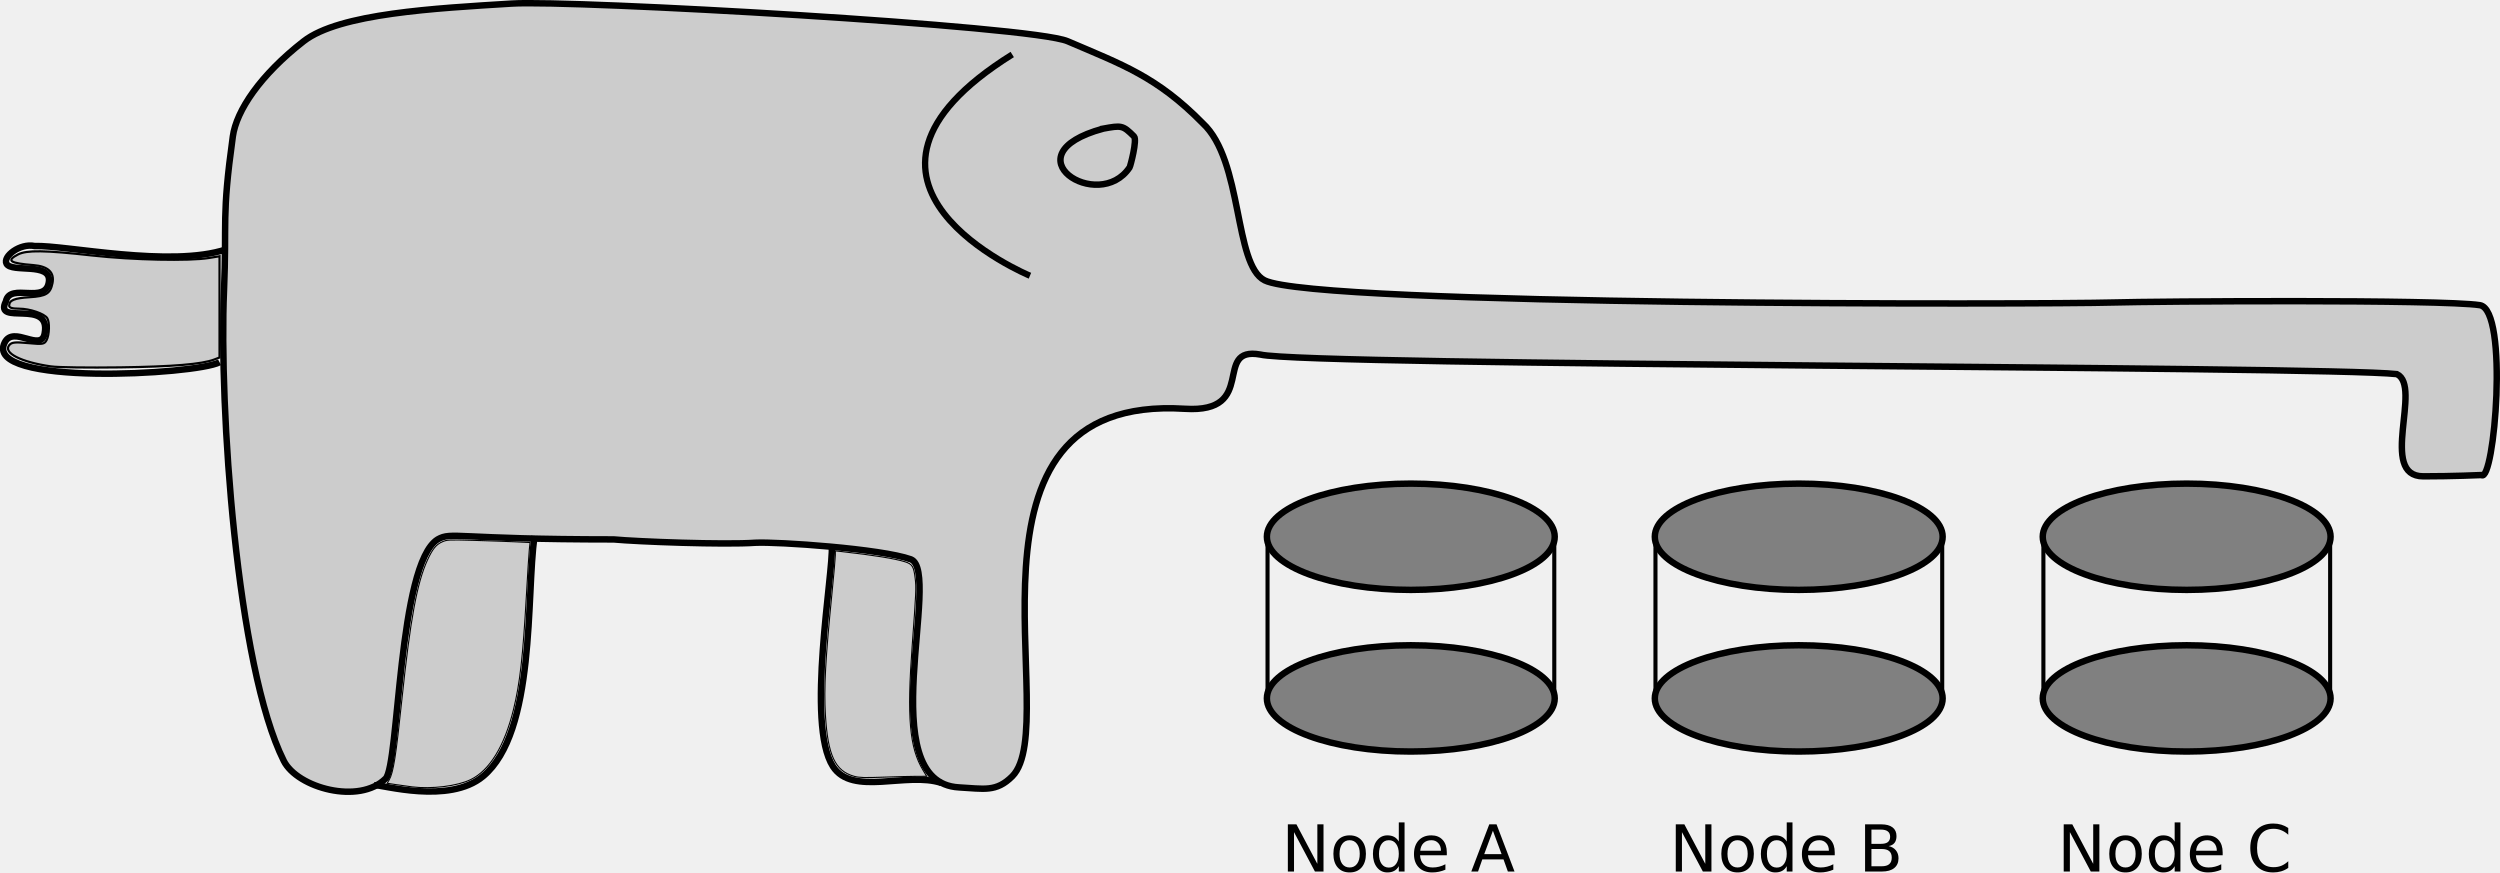
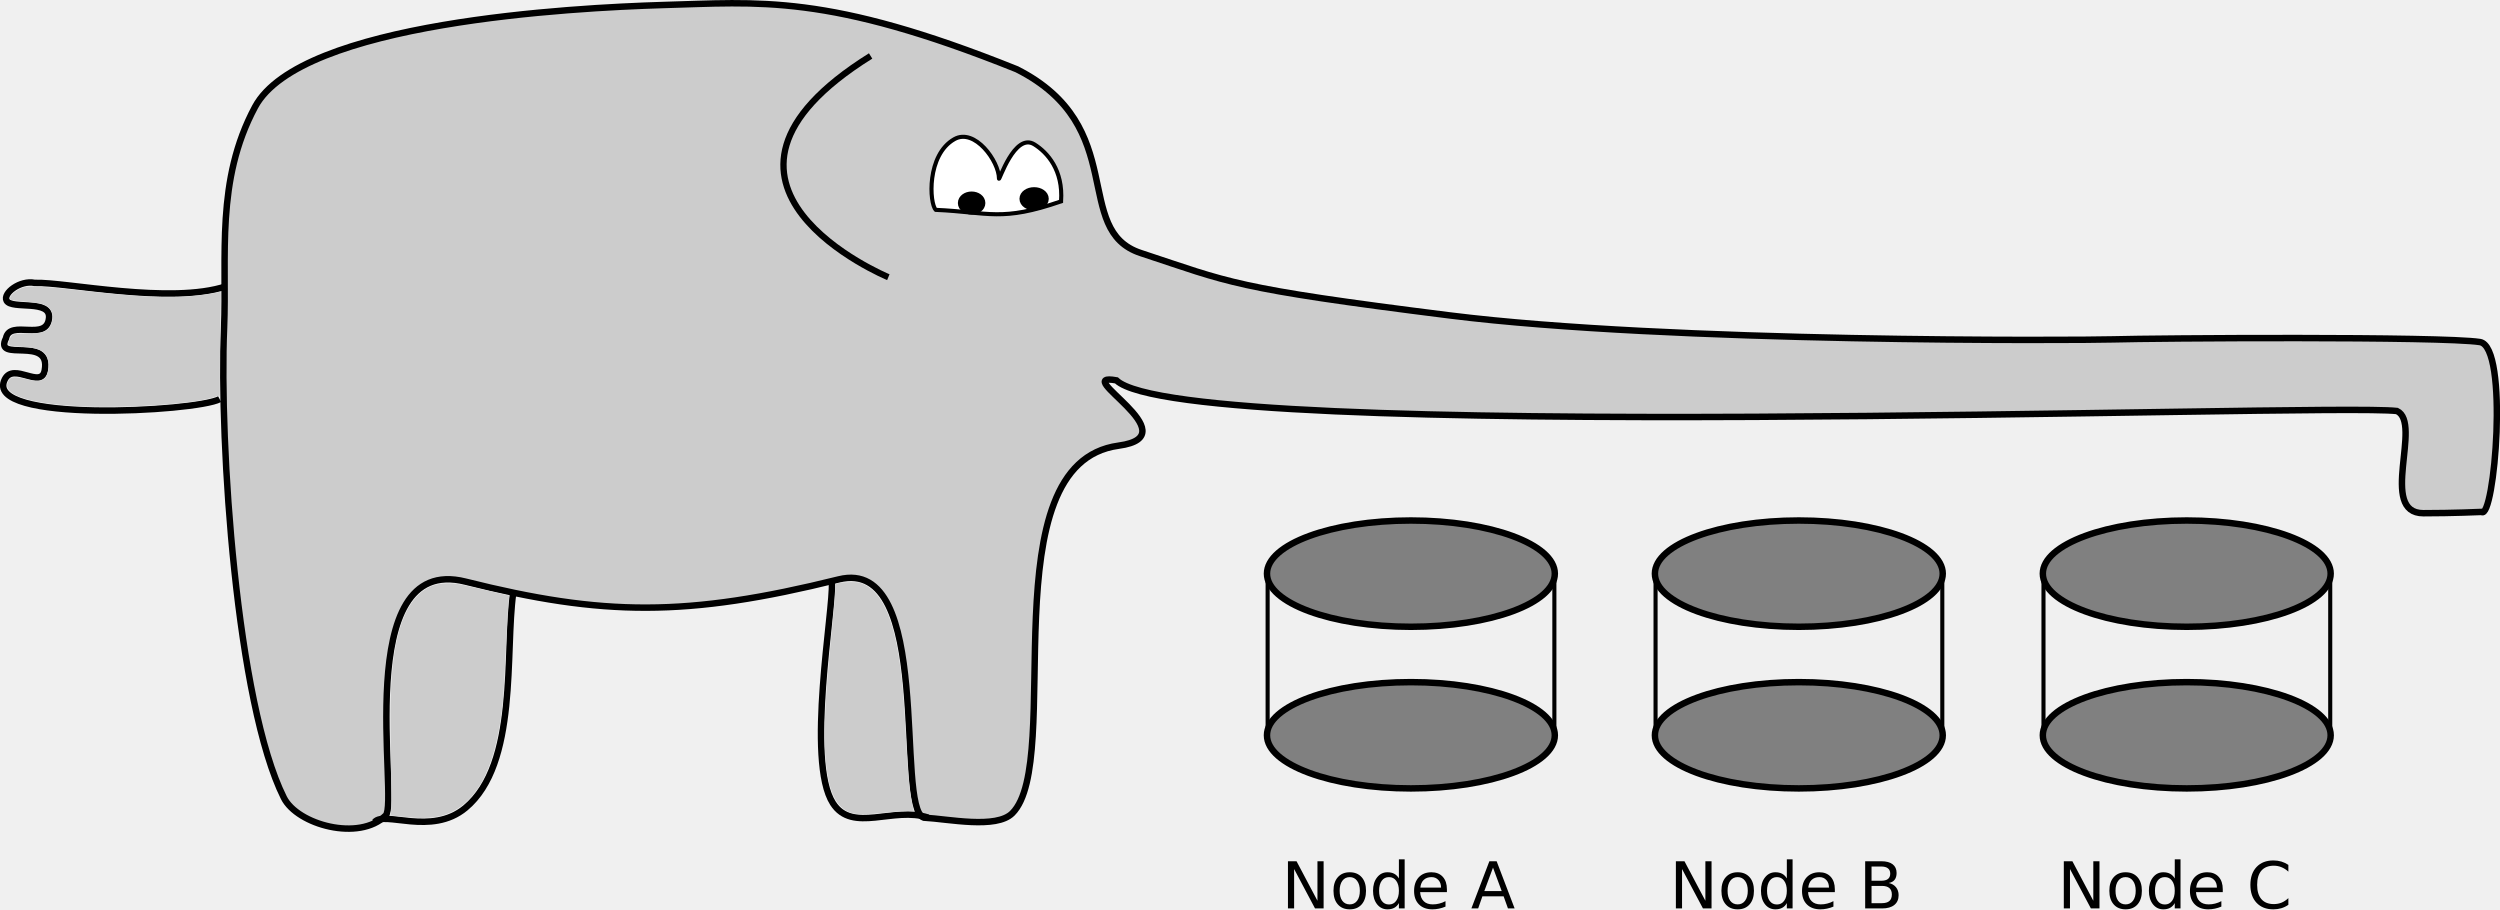
- <svg xmlns="http://www.w3.org/2000/svg" width="386.668" height="134.94" id="svg2" version="1.1">
+ <svg xmlns="http://www.w3.org/2000/svg" width="386.668" height="140.646" id="svg2" version="1.1">
  <defs id="defs4" />
-   <g id="layer1" transform="translate(-106.7959,-317.5634)">
-     <path style="fill:#cccccc;stroke:#000000;stroke-width:1px;stroke-linecap:butt;stroke-linejoin:miter;stroke-opacity:1" d="m 292.808,336.609 c -7.077,-7.203 -12.497,-9.073 -20.89,-12.671 -5.609,-2.405 -76.586,-6.404 -85.959,-5.822 -11.877,0.738 -26.656,1.511 -32.192,5.822 -6.729,5.239 -10.406,10.742 -10.959,14.726 -1.765,12.724 -0.904,12.879 -1.37,23.973 -0.747,17.774 1.931,57.972 9.247,72.603 2.094,4.187 11.668,6.825 15.753,2.74 2.088,-2.088 1.927,-33.176 8.048,-36.986 2.186,-1.249 2.794,-9.2e-4 27.226,0 3.615,0.342 17.15,0.856 21.918,0.514 3.427,-0.174 19.462,0.921 24.058,2.568 4.866,1.969 -6.182,34.555 7.449,35.274 3.825,0.202 5.735,0.772 8.219,-1.712 8.102,-8.102 -11.367,-59.232 26.712,-56.849 11.424,0.715 4.154,-9.716 11.644,-8.39 7.373,1.779 164.45,1.761 175.797,3.028 3.991,1.877 -2.905,15.805 4.092,15.809 4.488,0.003 8.986,-0.198 8.986,-0.198 2.002,1.391 4.268,-25.589 -0.244,-26.276 -5.983,-0.912 -50.45,-0.599 -56.781,-0.411 -10.107,0.301 -123.201,0.557 -131.164,-3.425 -4.786,-2.393 -3.323,-18.53 -9.589,-24.315 z" id="path3013" />
-     <path style="fill:none;stroke:#000000;stroke-width:1px;stroke-linecap:butt;stroke-linejoin:miter;stroke-opacity:1" d="m 141.781,356.129 c -8.587,2.872 -24.912,-0.686 -29.623,-0.514 -2.28,-0.476 -4.959,1.616 -4.354,2.74 0.78,1.449 6.878,-0.278 6.561,2.712 -0.395,3.721 -6.057,0.096 -6.659,3.11 -1.947,3.894 7.021,-0.54 5.993,4.966 -0.551,2.952 -4.786,-1.298 -6.164,1.37 -3.537,6.844 29.544,5.021 33.219,3.082" id="path3015" />
-     <path style="fill:none;stroke:#000000;stroke-width:1px;stroke-linecap:butt;stroke-linejoin:miter;stroke-opacity:1" d="m 164.726,439.006 c 1.106,-0.096 11.504,3.02 16.781,-1.37 8.222,-6.84 6.653,-27.991 7.962,-37.158" id="path3019" />
-     <path style="fill:none;stroke:#000000;stroke-width:1px;stroke-linecap:butt;stroke-linejoin:miter;stroke-opacity:1" d="m 277.397,337.465 c -14.817,4.052 -0.672,13.179 4.11,5.993 0.129,-0.194 1.2,-4.279 0.685,-4.795 -1.759,-1.759 -1.941,-1.713 -4.795,-1.199 z" id="path3023" />
-     <path style="fill:none;stroke:#000000;stroke-width:0.975px;stroke-linecap:butt;stroke-linejoin:miter;stroke-opacity:1" d="m 263.356,325.992 c -31.849,19.878 2.74,34.217 2.74,34.217" id="path3027" />
-     <path style="fill:#808080;stroke:#000000;stroke-width:0.632px;stroke-linecap:butt;stroke-linejoin:miter;stroke-opacity:1" d="m 302.842,424.535 c 0,-3.765 0,-6.929 0,-9.588 0,-14.009 0,-14.009 0,-14.009" id="path3051-7" />
-     <path style="fill:#808080;stroke:#000000;stroke-opacity:1" id="path3029-0" d="m 399.658,419.828 c 0,4.539 -9.966,8.219 -22.26,8.219 -12.294,0 -22.26,-3.68 -22.26,-8.219 0,-4.539 9.966,-8.219 22.26,-8.219 12.294,0 22.26,3.68 22.26,8.219 z" transform="translate(-52.39725,5.753419)" />
-     <path style="fill:#808080;stroke:#000000;stroke-opacity:1" id="path3029" d="m 399.658,419.828 c 0,4.539 -9.966,8.219 -22.26,8.219 -12.294,0 -22.26,-3.68 -22.26,-8.219 0,-4.539 9.966,-8.219 22.26,-8.219 12.294,0 22.26,3.68 22.26,8.219 z" transform="translate(-52.39725,-19.24658)" />
-     <path style="fill:#808080;stroke:#000000;stroke-width:0.632px;stroke-linecap:butt;stroke-linejoin:miter;stroke-opacity:1" d="m 347.192,424.811 c 0,-3.765 0,-6.929 0,-9.588 0,-14.009 0,-14.009 0,-14.009" id="path3051-7-6" />
-     <path style="fill:#808080;stroke:#000000;stroke-width:0.632px;stroke-linecap:butt;stroke-linejoin:miter;stroke-opacity:1" d="m 362.842,424.535 c 0,-3.765 0,-6.929 0,-9.588 0,-14.009 0,-14.009 0,-14.009" id="path3051-7-2" />
-     <path style="fill:#808080;stroke:#000000;stroke-opacity:1" id="path3029-0-7" d="m 399.658,419.828 c 0,4.539 -9.966,8.219 -22.26,8.219 -12.294,0 -22.26,-3.68 -22.26,-8.219 0,-4.539 9.966,-8.219 22.26,-8.219 12.294,0 22.26,3.68 22.26,8.219 z" transform="translate(7.602752,5.753419)" />
-     <path style="fill:#808080;stroke:#000000;stroke-opacity:1" id="path3029-1" d="m 399.658,419.828 c 0,4.539 -9.966,8.219 -22.26,8.219 -12.294,0 -22.26,-3.68 -22.26,-8.219 0,-4.539 9.966,-8.219 22.26,-8.219 12.294,0 22.26,3.68 22.26,8.219 z" transform="translate(7.602752,-19.24658)" />
-     <path style="fill:#808080;stroke:#000000;stroke-width:0.632px;stroke-linecap:butt;stroke-linejoin:miter;stroke-opacity:1" d="m 407.192,424.811 c 0,-3.765 0,-6.929 0,-9.588 0,-14.009 0,-14.009 0,-14.009" id="path3051-7-6-0" />
-     <path style="fill:#808080;stroke:#000000;stroke-width:0.632px;stroke-linecap:butt;stroke-linejoin:miter;stroke-opacity:1" d="m 422.842,424.535 c 0,-3.765 0,-6.929 0,-9.588 0,-14.009 0,-14.009 0,-14.009" id="path3051-7-9" />
-     <path style="fill:#808080;stroke:#000000;stroke-opacity:1" id="path3029-0-4" d="m 399.658,419.828 c 0,4.539 -9.966,8.219 -22.26,8.219 -12.294,0 -22.26,-3.68 -22.26,-8.219 0,-4.539 9.966,-8.219 22.26,-8.219 12.294,0 22.26,3.68 22.26,8.219 z" transform="translate(67.60275,5.753419)" />
-     <path style="fill:#808080;stroke:#000000;stroke-opacity:1" id="path3029-4" d="m 399.658,419.828 c 0,4.539 -9.966,8.219 -22.26,8.219 -12.294,0 -22.26,-3.68 -22.26,-8.219 0,-4.539 9.966,-8.219 22.26,-8.219 12.294,0 22.26,3.68 22.26,8.219 z" transform="translate(67.60275,-19.24658)" />
-     <path style="fill:#808080;stroke:#000000;stroke-width:0.632px;stroke-linecap:butt;stroke-linejoin:miter;stroke-opacity:1" d="m 467.192,424.811 c 0,-3.765 0,-6.929 0,-9.588 0,-14.009 0,-14.009 0,-14.009" id="path3051-7-6-5" />
-     <text xml:space="preserve" style="font-size:20px;font-style:normal;font-weight:normal;line-height:125%;letter-spacing:0px;word-spacing:0px;fill:#000000;fill-opacity:1;stroke:none;font-family:Bitstream Vera Sans" x="305" y="452.362" id="text3923">
-       <tspan id="tspan3925" x="305" y="452.362" style="font-size:10px">Node A</tspan>
+   <g id="layer1" transform="translate(-128.0146,-257.406)">
+     <path style="fill:#cccccc;stroke:#000000;stroke-width:1px;stroke-linecap:butt;stroke-linejoin:miter;stroke-opacity:1" d="M 285.274,268.116 C 255.913,256.318 245.378,257.788 230.479,258.184 c -13.758,0.421 -55.973,2.636 -63.014,15.753 -6.138,11.435 -4.329,23.153 -4.795,34.247 -0.747,17.774 1.931,57.972 9.247,72.603 2.094,4.187 11.668,6.825 15.753,2.74 2.088,-2.088 -5.501,-40.64 12.329,-36.164 21.295,5.346 34.186,5.507 57.74,-0.342 14.783,-3.671 8.674,35.371 13.151,36.849 3.825,0.202 11.214,1.8 13.699,-0.685 8.102,-8.102 -3.833,-54.095 16.438,-56.849 11.342,-1.541 -7.832,-11.428 -0.342,-10.103 10.455,9.998 186.71,3.473 198.057,4.741 3.991,1.877 -2.905,15.805 4.092,15.809 4.488,0.003 8.986,-0.198 8.986,-0.198 2.002,1.391 4.268,-25.589 -0.244,-26.276 -5.983,-0.912 -50.45,-0.599 -56.781,-0.411 -5.054,0.15 -68.645,0.546 -102.516,-3.702 -33.871,-4.249 -33.969,-5.097 -47.826,-9.654 -10.779,-3.545 -1.61,-19.557 -19.178,-28.425 z" id="path3013" />
+     <path style="fill:none;stroke:#000000;stroke-width:1px;stroke-linecap:butt;stroke-linejoin:miter;stroke-opacity:1" d="m 163.014,301.677 c -8.587,2.872 -24.912,-0.686 -29.623,-0.514 -2.28,-0.476 -4.959,1.616 -4.354,2.74 0.78,1.449 6.878,-0.278 6.561,2.712 -0.395,3.721 -6.057,0.096 -6.659,3.11 -1.947,3.894 7.021,-0.54 5.993,4.966 -0.551,2.952 -4.786,-1.298 -6.164,1.37 -3.537,6.844 29.544,5.021 33.219,3.082" id="path3015" />
+     <path style="fill:none;stroke:#000000;stroke-width:1px;stroke-linecap:butt;stroke-linejoin:miter;stroke-opacity:1" d="m 185.959,384.554 c 1.448,-1.808 8.764,2.198 14.041,-2.192 8.222,-6.84 6.088,-24.121 7.397,-33.288" id="path3019" />
+     <path style="fill:none;stroke:#000000;stroke-width:0.975px;stroke-linecap:butt;stroke-linejoin:miter;stroke-opacity:1" d="m 262.671,266.061 c -31.849,19.878 2.74,34.217 2.74,34.217" id="path3027" />
+     <path style="fill:#808080;stroke:#000000;stroke-width:0.632px;stroke-linecap:butt;stroke-linejoin:miter;stroke-opacity:1" d="m 324.075,370.083 c 0,-3.765 0,-6.929 0,-9.588 0,-14.009 0,-14.009 0,-14.009" id="path3051-7" />
+     <path style="fill:#808080;stroke:#000000;stroke-opacity:1" id="path3029-0" d="m 399.658,419.828 c 0,4.539 -9.966,8.219 -22.26,8.219 -12.294,0 -22.26,-3.68 -22.26,-8.219 0,-4.539 9.966,-8.219 22.26,-8.219 12.294,0 22.26,3.68 22.26,8.219 z" transform="translate(-31.16437,-48.69864)" />
+     <path style="fill:#808080;stroke:#000000;stroke-opacity:1" id="path3029" d="m 399.658,419.828 c 0,4.539 -9.966,8.219 -22.26,8.219 -12.294,0 -22.26,-3.68 -22.26,-8.219 0,-4.539 9.966,-8.219 22.26,-8.219 12.294,0 22.26,3.68 22.26,8.219 z" transform="translate(-31.16437,-73.69864)" />
+     <path style="fill:#808080;stroke:#000000;stroke-width:0.632px;stroke-linecap:butt;stroke-linejoin:miter;stroke-opacity:1" d="m 368.425,370.359 c 0,-3.765 0,-6.929 0,-9.588 0,-14.009 0,-14.009 0,-14.009" id="path3051-7-6" />
+     <path style="fill:#808080;stroke:#000000;stroke-width:0.632px;stroke-linecap:butt;stroke-linejoin:miter;stroke-opacity:1" d="m 384.075,370.083 c 0,-3.765 0,-6.929 0,-9.588 0,-14.009 0,-14.009 0,-14.009" id="path3051-7-2" />
+     <path style="fill:#808080;stroke:#000000;stroke-opacity:1" id="path3029-0-7" d="m 399.658,419.828 c 0,4.539 -9.966,8.219 -22.26,8.219 -12.294,0 -22.26,-3.68 -22.26,-8.219 0,-4.539 9.966,-8.219 22.26,-8.219 12.294,0 22.26,3.68 22.26,8.219 z" transform="translate(28.83563,-48.69864)" />
+     <path style="fill:#808080;stroke:#000000;stroke-opacity:1" id="path3029-1" d="m 399.658,419.828 c 0,4.539 -9.966,8.219 -22.26,8.219 -12.294,0 -22.26,-3.68 -22.26,-8.219 0,-4.539 9.966,-8.219 22.26,-8.219 12.294,0 22.26,3.68 22.26,8.219 z" transform="translate(28.83563,-73.69864)" />
+     <path style="fill:#808080;stroke:#000000;stroke-width:0.632px;stroke-linecap:butt;stroke-linejoin:miter;stroke-opacity:1" d="m 428.425,370.359 c 0,-3.765 0,-6.929 0,-9.588 0,-14.009 0,-14.009 0,-14.009" id="path3051-7-6-0" />
+     <path style="fill:#808080;stroke:#000000;stroke-width:0.632px;stroke-linecap:butt;stroke-linejoin:miter;stroke-opacity:1" d="m 444.075,370.083 c 0,-3.765 0,-6.929 0,-9.588 0,-14.009 0,-14.009 0,-14.009" id="path3051-7-9" />
+     <path style="fill:#808080;stroke:#000000;stroke-opacity:1" id="path3029-0-4" d="m 399.658,419.828 c 0,4.539 -9.966,8.219 -22.26,8.219 -12.294,0 -22.26,-3.68 -22.26,-8.219 0,-4.539 9.966,-8.219 22.26,-8.219 12.294,0 22.26,3.68 22.26,8.219 z" transform="translate(88.83563,-48.69864)" />
+     <path style="fill:#808080;stroke:#000000;stroke-opacity:1" id="path3029-4" d="m 399.658,419.828 c 0,4.539 -9.966,8.219 -22.26,8.219 -12.294,0 -22.26,-3.68 -22.26,-8.219 0,-4.539 9.966,-8.219 22.26,-8.219 12.294,0 22.26,3.68 22.26,8.219 z" transform="translate(88.83563,-73.69864)" />
+     <path style="fill:#808080;stroke:#000000;stroke-width:0.632px;stroke-linecap:butt;stroke-linejoin:miter;stroke-opacity:1" d="m 488.425,370.359 c 0,-3.765 0,-6.929 0,-9.588 0,-14.009 0,-14.009 0,-14.009" id="path3051-7-6-5" />
+     <text xml:space="preserve" style="font-size:20px;font-style:normal;font-weight:normal;line-height:125%;letter-spacing:0px;word-spacing:0px;fill:#000000;fill-opacity:1;stroke:none;font-family:Bitstream Vera Sans" x="326.233" y="397.91" id="text3923">
+       <tspan id="tspan3925" x="326.233" y="397.91" style="font-size:10px">Node A</tspan>
    </text>
-     <text xml:space="preserve" style="font-size:20px;font-style:normal;font-weight:normal;line-height:125%;letter-spacing:0px;word-spacing:0px;fill:#000000;fill-opacity:1;stroke:none;font-family:Bitstream Vera Sans" x="365" y="452.362" id="text3923-3">
-       <tspan id="tspan3925-5" x="365" y="452.362" style="font-size:10px">Node B</tspan>
+     <text xml:space="preserve" style="font-size:20px;font-style:normal;font-weight:normal;line-height:125%;letter-spacing:0px;word-spacing:0px;fill:#000000;fill-opacity:1;stroke:none;font-family:Bitstream Vera Sans" x="386.233" y="397.91" id="text3923-3">
+       <tspan id="tspan3925-5" x="386.233" y="397.91" style="font-size:10px">Node B</tspan>
    </text>
-     <text xml:space="preserve" style="font-size:20px;font-style:normal;font-weight:normal;line-height:125%;letter-spacing:0px;word-spacing:0px;fill:#000000;fill-opacity:1;stroke:none;font-family:Bitstream Vera Sans" x="425" y="452.362" id="text3923-9">
-       <tspan id="tspan3925-1" x="425" y="452.362" style="font-size:10px">Node C</tspan>
+     <text xml:space="preserve" style="font-size:20px;font-style:normal;font-weight:normal;line-height:125%;letter-spacing:0px;word-spacing:0px;fill:#000000;fill-opacity:1;stroke:none;font-family:Bitstream Vera Sans" x="446.233" y="397.91" id="text3923-9">
+       <tspan id="tspan3925-1" x="446.233" y="397.91" style="font-size:10px">Node C</tspan>
    </text>
    <text xml:space="preserve" style="font-size:20px;font-style:normal;font-weight:normal;line-height:125%;letter-spacing:0px;word-spacing:0px;fill:#000000;fill-opacity:1;stroke:none;font-family:Bitstream Vera Sans" x="433.95" y="486.677" id="text3957">
      <tspan id="tspan3959" x="433.95" y="486.677" />
    </text>
-     <path style="fill:none;stroke:#000000;stroke-width:1px;stroke-linecap:butt;stroke-linejoin:miter;stroke-opacity:1" d="m 235.445,402.02 c 0.293,3.949 -4.041,27.502 0.171,34.075 3.007,4.692 11.426,0.784 16.781,2.568" id="path3014" />
-     <path style="fill:#cccccc;stroke:#000000;stroke-width:0.171;stroke-opacity:1" d="m 170.498,439.263 c -0.659,-0.082 -1.788,-0.24 -2.509,-0.351 l -1.31,-0.202 0.312,-0.538 c 0.64,-1.103 1.046,-3.677 1.964,-12.439 1.297,-12.372 2.339,-18.051 3.959,-21.563 0.79,-1.712 1.335,-2.384 2.273,-2.798 0.747,-0.33 0.999,-0.342 4.899,-0.233 2.261,0.063 5.142,0.165 6.402,0.225 l 2.29,0.11 -0.11,1.043 c -0.06,0.573 -0.262,3.74 -0.449,7.036 -0.545,9.635 -0.998,13.669 -1.993,17.723 -1.389,5.664 -3.686,9.433 -6.62,10.863 -2.078,1.013 -6.056,1.504 -9.108,1.125 l 0,0 z" id="path3016" />
-     <path style="fill:#cccccc;stroke:#000000;stroke-width:0.171;stroke-opacity:1" d="m 238.905,437.633 c -2.948,-0.821 -4.068,-3.209 -4.446,-9.481 -0.249,-4.126 -0.004,-8.63 1.032,-19.017 0.277,-2.773 0.503,-5.34 0.503,-5.706 l 0,-0.665 0.985,0.11 c 4.973,0.558 8.273,1.091 9.815,1.586 1.116,0.358 1.333,0.72 1.557,2.592 0.171,1.431 0.139,2.135 -0.468,10.361 -0.823,11.155 -0.418,15.796 1.686,19.29 l 0.561,0.931 -1.546,0.002 c -0.85,0.001 -3.164,0.06 -5.142,0.13 -2.991,0.106 -3.754,0.084 -4.538,-0.134 z" id="path3018" />
-     <path style="fill:#cccccc;stroke:#000000;stroke-width:0.342;stroke-opacity:1" d="m 114.721,374.241 c -4.662,-0.661 -7.49,-2.097 -6.493,-3.299 0.372,-0.448 0.888,-0.503 2.926,-0.312 2.269,0.213 2.506,0.174 2.85,-0.468 0.43,-0.804 0.489,-2.774 0.1,-3.386 -0.447,-0.704 -2.707,-1.469 -4.338,-1.469 -1.09,0 -1.552,-0.14 -1.552,-0.472 0,-0.83 0.799,-1.159 3.172,-1.303 2.55,-0.156 3.202,-0.559 3.527,-2.181 0.331,-1.656 -0.678,-2.607 -2.953,-2.785 -3.658,-0.287 -4.239,-0.685 -2.393,-1.64 1.357,-0.702 4.118,-0.664 11.521,0.159 6.246,0.695 15,0.879 18.034,0.379 l 1.627,-0.268 0,7.831 0,7.831 -0.818,0.311 c -1.914,0.728 -6.404,1.102 -14.593,1.216 -4.803,0.067 -9.58,10e-4 -10.616,-0.145 z" id="path3012" />
+     <path style="fill:none;stroke:#000000;stroke-width:1px;stroke-linecap:butt;stroke-linejoin:miter;stroke-opacity:1" d="m 256.678,347.568 c 0.293,3.949 -4.041,27.502 0.171,34.075 3.007,4.692 9.371,0.441 14.726,2.226" id="path3014" />
+     <path style="fill:#ffffff;stroke:#000000;stroke-width:0.634px;stroke-linecap:butt;stroke-linejoin:miter;stroke-opacity:1" d="m 292.125,288.55 c 0.354,-4.849 -2.141,-7.573 -4.125,-8.812 -3.058,-1.91 -5.477,5.795 -5.477,5.288 0,-2.696 -3.759,-7.873 -6.898,-6.1 -4.299,2.428 -3.875,9.938 -2.875,10.938 8.312,0.375 10.131,1.877 19.375,-1.312 z" id="path3016" />
+     <path style="fill:#000000;stroke:#000000;stroke-opacity:1" id="path3020" d="m 170.204,572.953 c 0,0.552 -0.672,1 -1.5,1 -0.828,0 -1.5,-0.448 -1.5,-1 0,-0.552 0.672,-1 1.5,-1 0.828,0 1.5,0.448 1.5,1 z" transform="matrix(1.06291,0,0,1.188115,98.97465,-391.9253)" />
+     <path transform="matrix(1.132464,0,0,1.198695,96.90671,-398.6437)" style="fill:#000000;stroke:#000000;stroke-opacity:1" id="path3020-0" d="m 170.204,572.953 c 0,0.552 -0.672,1 -1.5,1 -0.828,0 -1.5,-0.448 -1.5,-1 0,-0.552 0.672,-1 1.5,-1 0.828,0 1.5,0.448 1.5,1 z" />
+     <path style="fill:#cccccc;fill-opacity:1;stroke:none" d="m 85.774,675.503 c -1.432,-0.1 -3.833,-0.324 -4.02,-0.375 -0.177,-0.049 -0.188,-0.125 -0.077,-0.521 0.09,-0.318 0.096,-2.248 0.02,-6.151 -0.061,-3.128 -0.1,-7.408 -0.088,-9.512 0.065,-10.794 1.875,-16.801 5.724,-19 1.287,-0.735 3.333,-0.93 5.315,-0.508 1.059,0.226 7.297,1.667 7.329,1.693 0.009,0.008 -0.03,0.351 -0.088,0.764 -0.057,0.412 -0.191,2.606 -0.298,4.875 -0.346,7.377 -0.453,9.221 -0.639,11.062 -1.057,10.429 -4.323,16.203 -9.861,17.433 -0.831,0.185 -2.44,0.301 -3.319,0.239 z" id="path3054" transform="translate(106.7959,-291.5907)" />
+     <path style="fill:#cccccc;fill-opacity:1;stroke:none" d="m 153.319,674.825 c -2.184,-0.432 -3.489,-2.324 -4.093,-5.933 -0.769,-4.595 -0.616,-9.704 0.68,-22.688 0.271,-2.716 0.493,-5.371 0.493,-5.901 l 1.5e-4,-0.964 0.531,-0.156 c 0.292,-0.086 1.122,-0.156 1.844,-0.156 1.157,-1.8e-4 1.398,0.039 2.032,0.332 2.646,1.221 4.39,4.788 5.392,11.033 0.555,3.455 0.774,5.922 1.203,13.562 0.338,6.006 0.524,7.766 1.073,10.156 l 0.079,0.344 -1.108,0.002 c -0.61,8.7e-4 -2.177,0.113 -3.483,0.25 -2.475,0.259 -3.767,0.292 -4.644,0.118 l 0,0 z" id="path3056" transform="translate(106.7959,-291.5907)" />
+     <path style="fill:#cccccc;fill-opacity:1;stroke:none" d="m 34.212,611.872 c -0.481,-0.019 -1.663,-0.096 -2.625,-0.171 -6.446,-0.503 -9.852,-1.811 -9.198,-3.532 0.354,-0.93 0.869,-1.019 2.965,-0.514 1.477,0.356 2.13,0.345 2.659,-0.045 0.801,-0.59 0.983,-2.681 0.32,-3.682 -0.519,-0.785 -1.373,-1.108 -3.297,-1.248 -2.28,-0.166 -2.582,-0.234 -2.545,-0.571 0.052,-0.49 0.462,-1.205 0.783,-1.367 0.209,-0.105 0.92,-0.158 2.138,-0.16 2.398,-0.002 3.1,-0.247 3.618,-1.262 0.778,-1.525 0.176,-2.921 -1.443,-3.349 -0.275,-0.073 -1.374,-0.216 -2.442,-0.317 -1.068,-0.102 -2.038,-0.222 -2.156,-0.268 -0.757,-0.291 0.614,-1.614 2.035,-1.964 0.94,-0.232 3.279,-0.103 8.25,0.455 9.176,1.029 13.255,1.252 17.311,0.945 1.67,-0.126 4.113,-0.491 4.61,-0.687 0.227,-0.09 0.231,0.045 0.125,4.645 -0.06,2.606 -0.103,6.341 -0.095,8.3 0.007,1.959 -0.011,3.464 -0.04,3.344 -0.065,-0.265 -0.147,-0.27 -0.752,-0.039 -2.62,1 -13.062,1.768 -20.221,1.487 z" id="path3058" transform="translate(106.7959,-291.5907)" />
  </g>
</svg>
